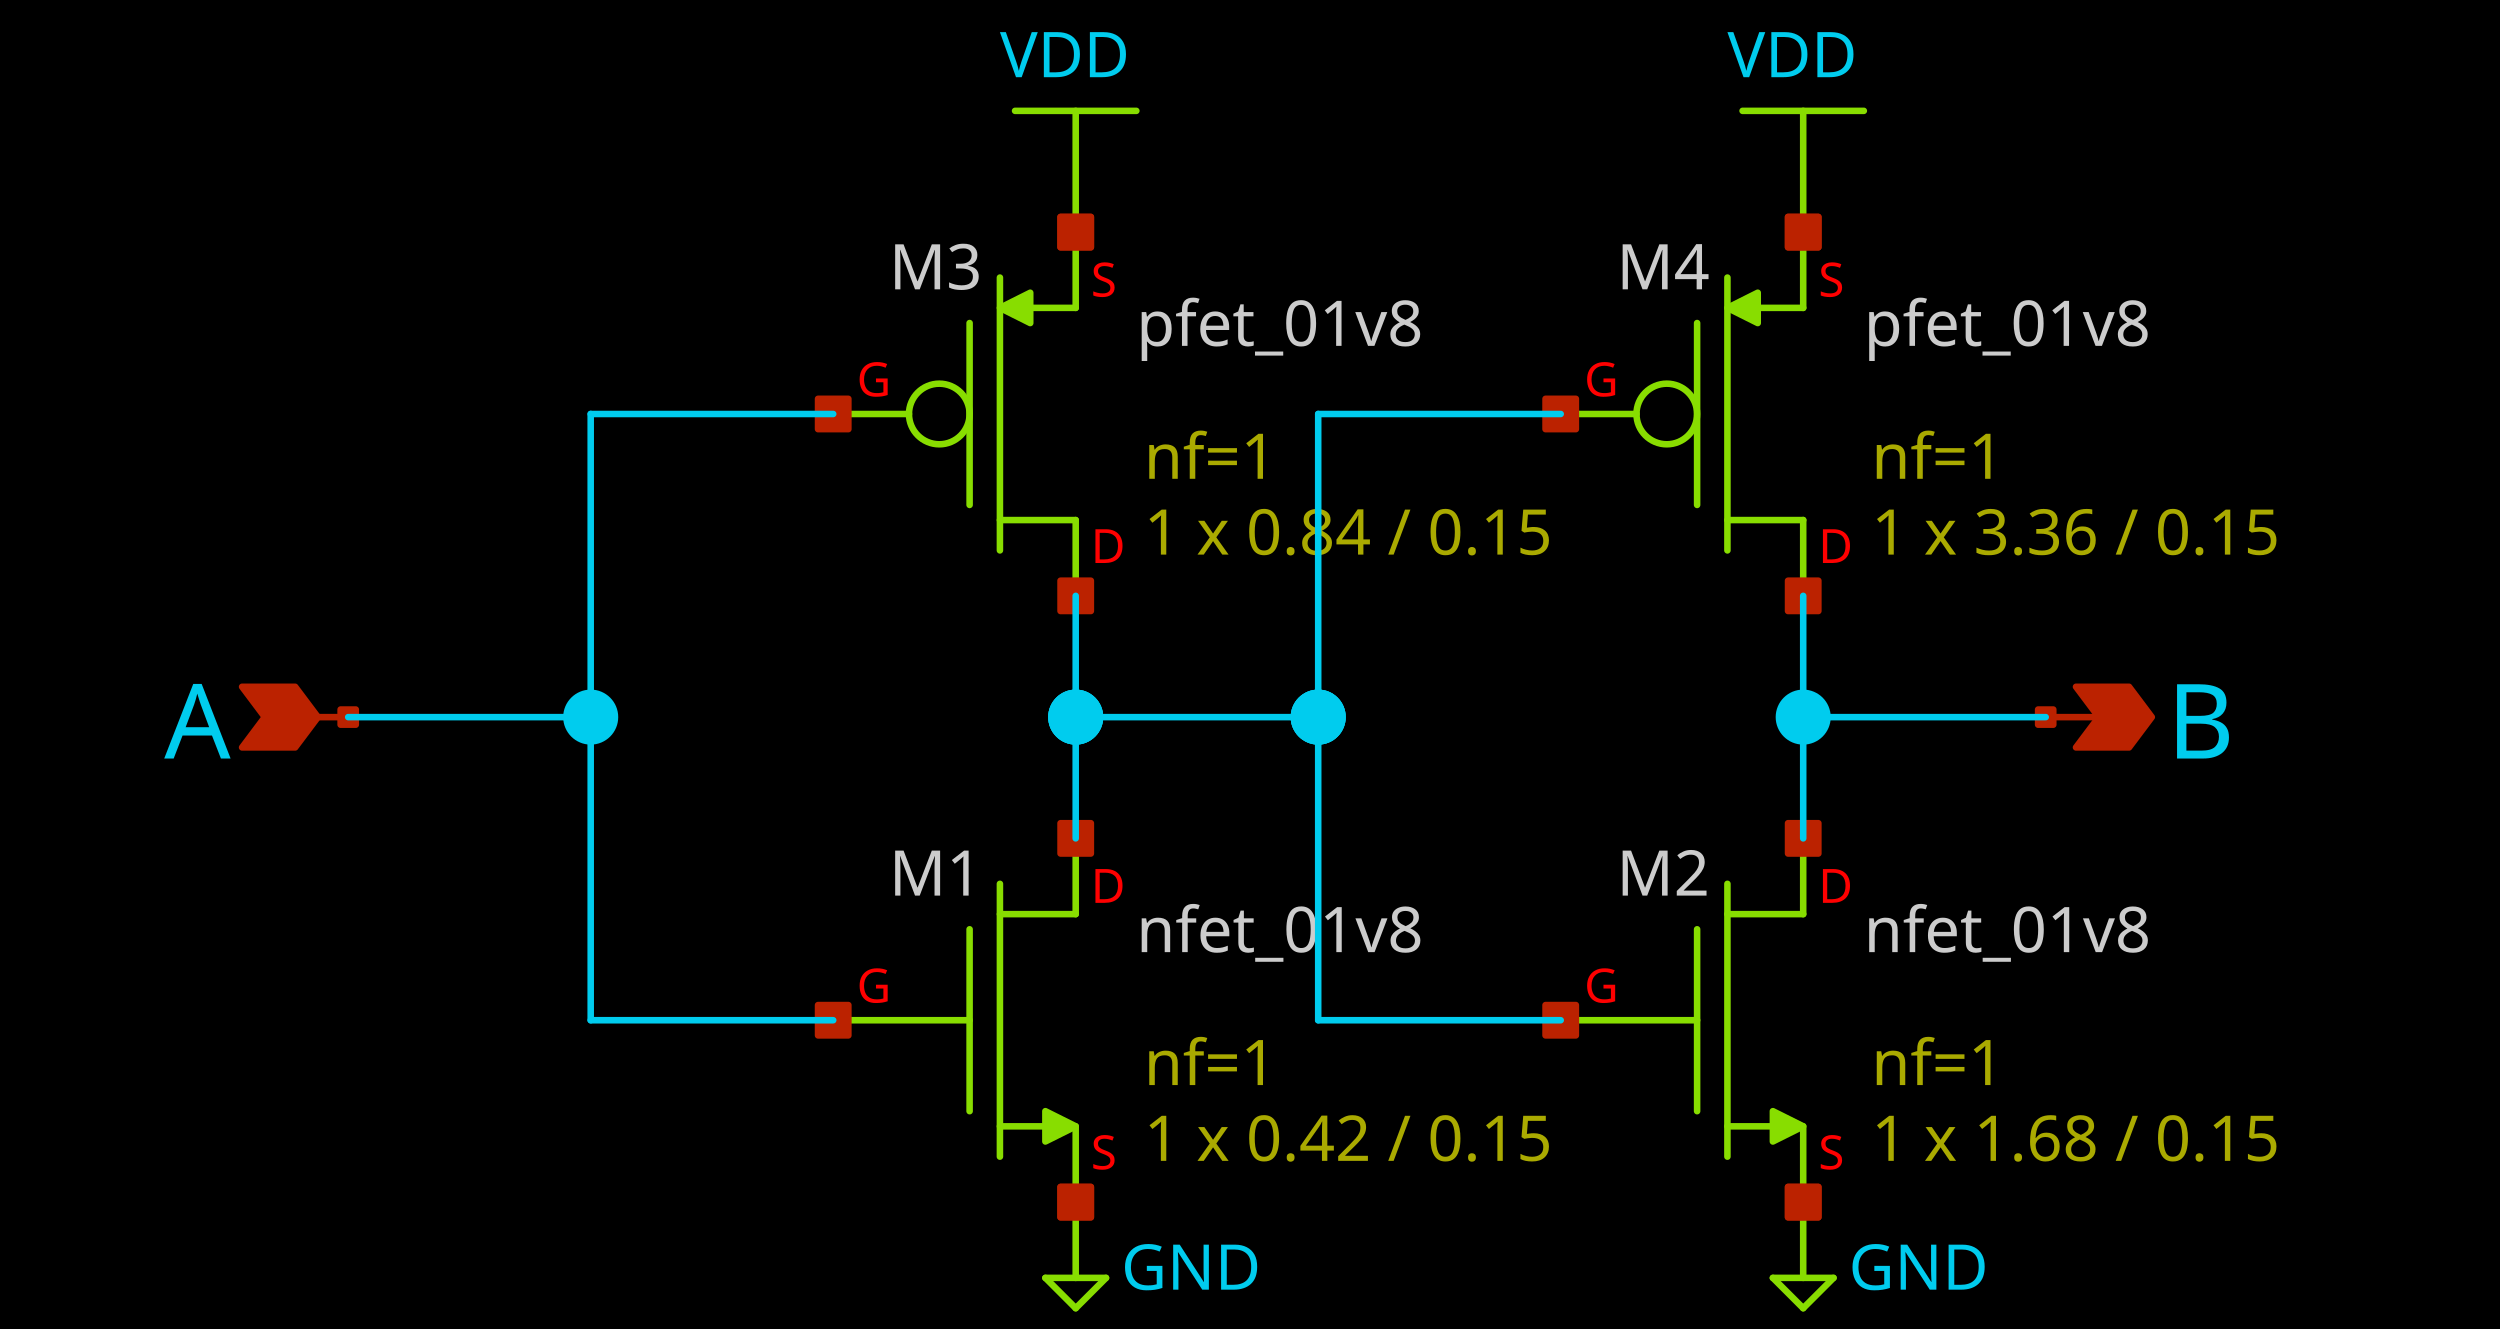
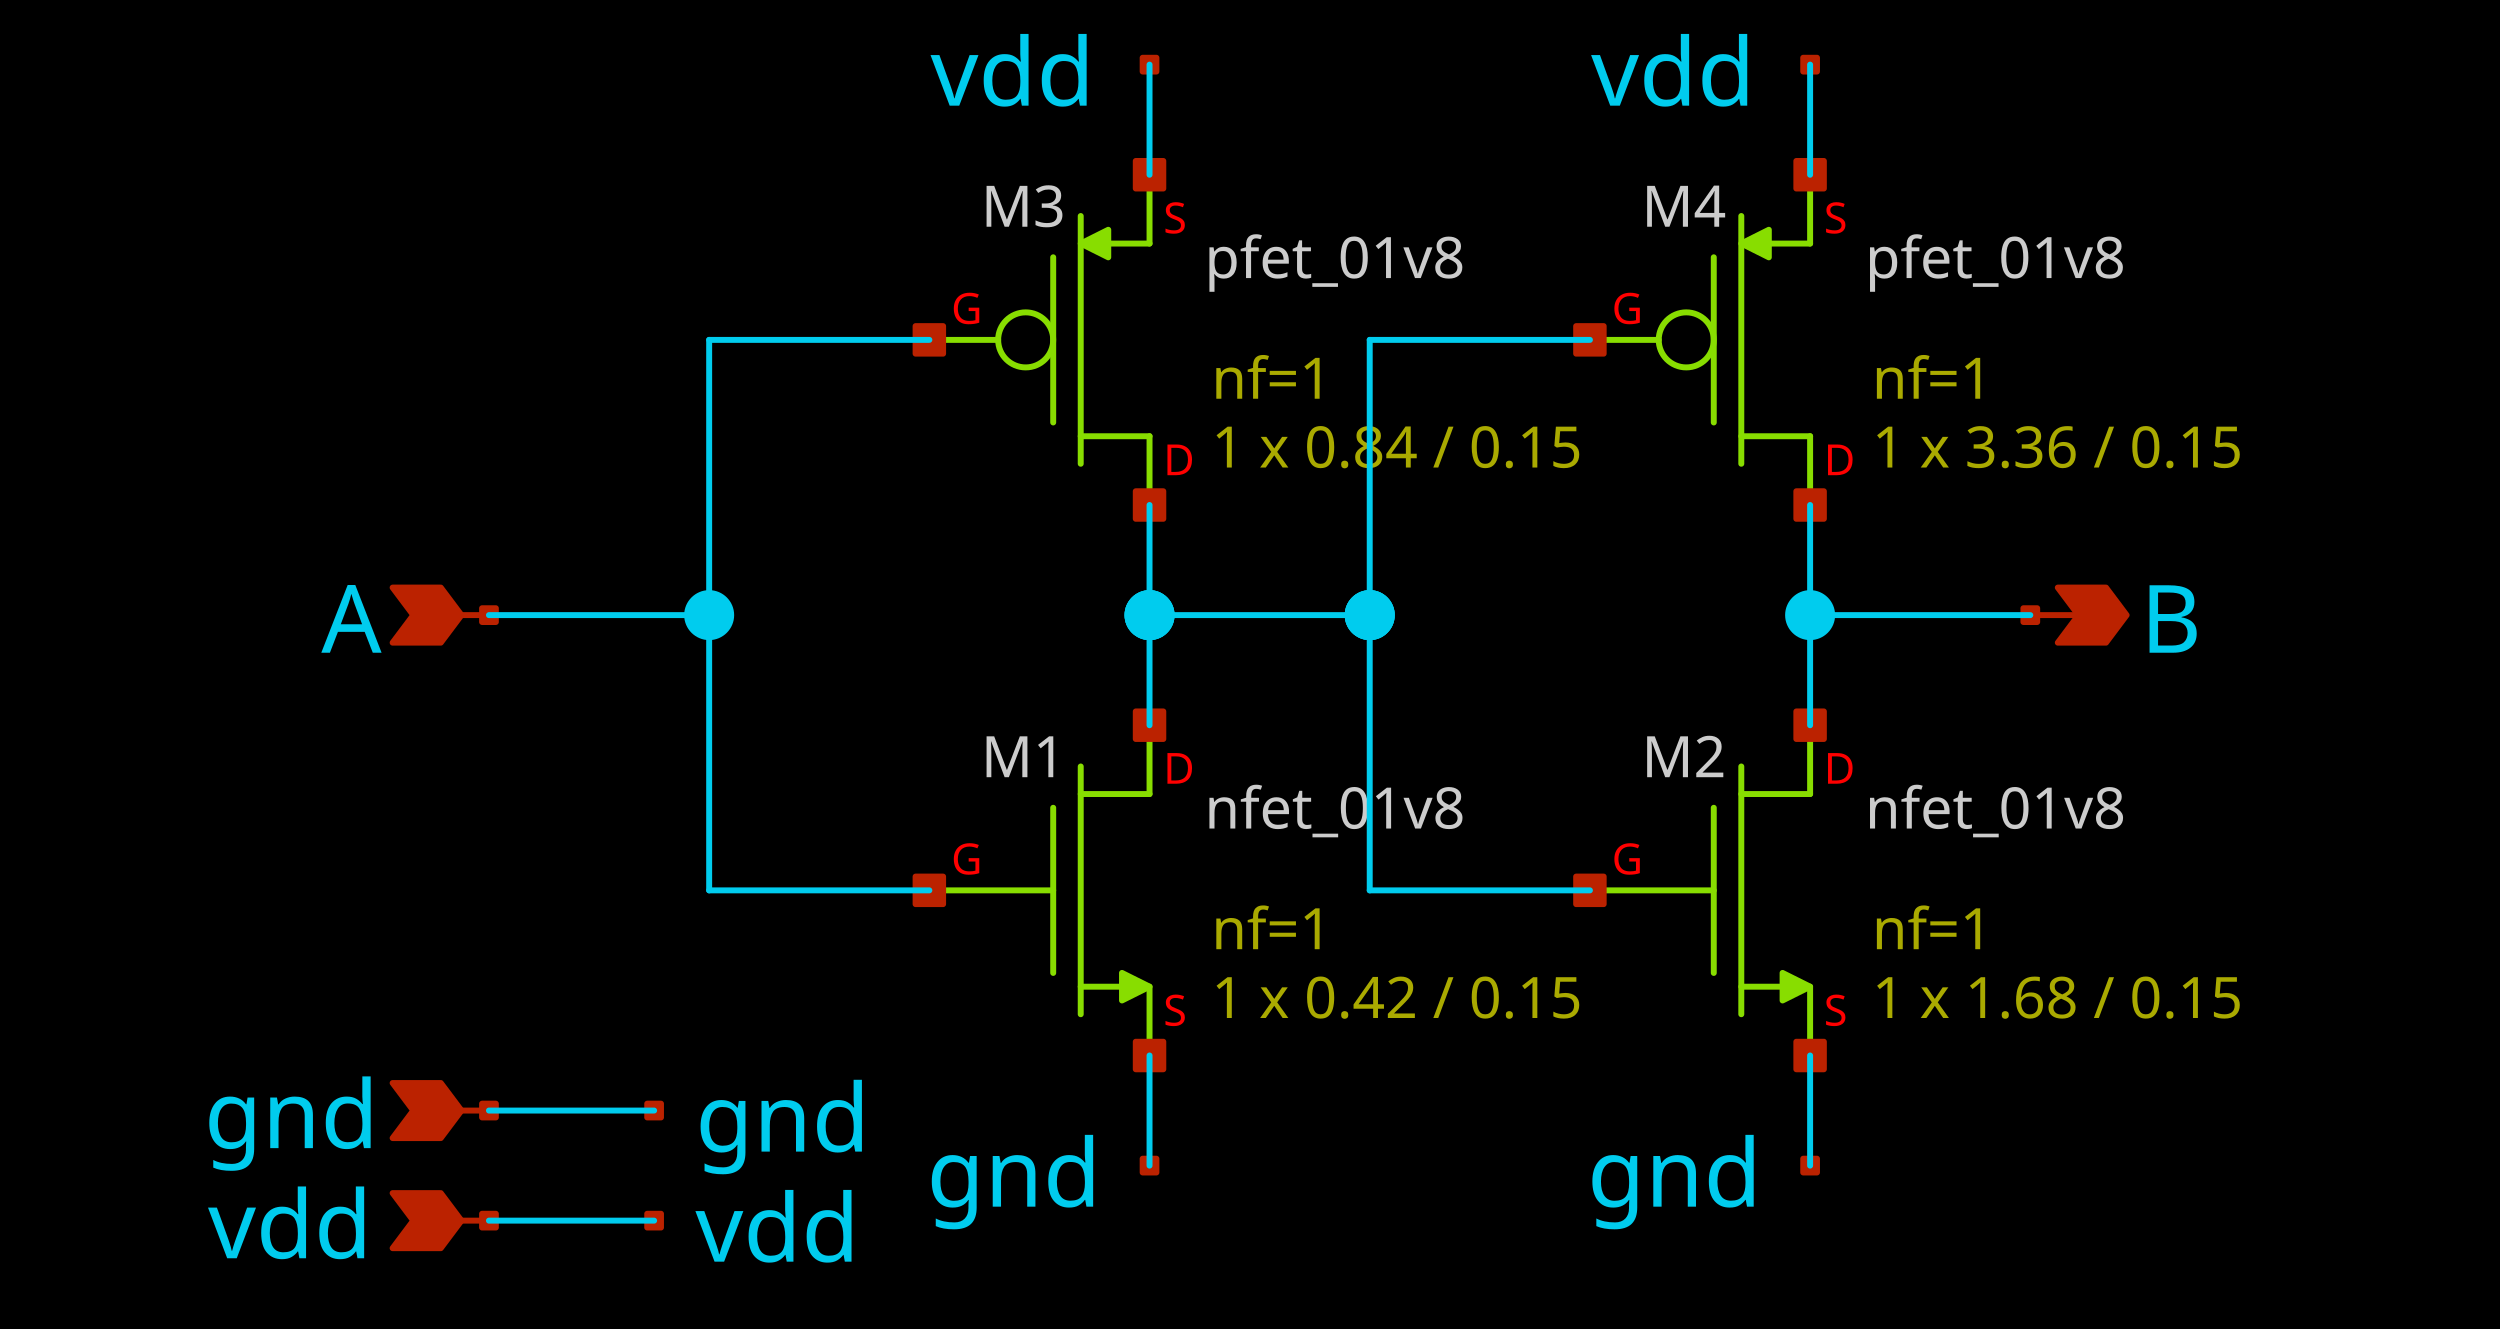
<svg xmlns="http://www.w3.org/2000/svg" width="1280" height="680" version="1.1">
  <style type="text/css">
.l0{
 fill: #000000;
  stroke: #000000;
  stroke-linecap:round;
  stroke-linejoin:round;
-   stroke-width: 3.352;
+   stroke-width: 3.044;
}
.l1{
 fill: #00ccee;
  stroke: #00ccee;
  stroke-linecap:round;
  stroke-linejoin:round;
-   stroke-width: 3.352;
+   stroke-width: 3.044;
}
.l2{
  fill: none;
  stroke: #3f3f3f;
  stroke-linecap:round;
  stroke-linejoin:round;
-   stroke-width: 3.352;
+   stroke-width: 3.044;
}
.l3{
 fill: #cccccc; fill-opacity: 0.5;
  stroke: #cccccc;
  stroke-linecap:round;
  stroke-linejoin:round;
-   stroke-width: 3.352;
+   stroke-width: 3.044;
}
.l4{
 fill: #88dd00;
  stroke: #88dd00;
  stroke-linecap:round;
  stroke-linejoin:round;
-   stroke-width: 3.352;
+   stroke-width: 3.044;
}
.l5{
 fill: #bb2200;
  stroke: #bb2200;
  stroke-linecap:round;
  stroke-linejoin:round;
-   stroke-width: 3.352;
+   stroke-width: 3.044;
}
.l6{
 fill: #00ccee; fill-opacity: 0.5;
  stroke: #00ccee;
  stroke-linecap:round;
  stroke-linejoin:round;
-   stroke-width: 3.352;
+   stroke-width: 3.044;
}
.l7{
 fill: #ff0000; fill-opacity: 0.5;
  stroke: #ff0000;
  stroke-linecap:round;
  stroke-linejoin:round;
-   stroke-width: 3.352;
+   stroke-width: 3.044;
}
.l8{
 fill: #ffff00; fill-opacity: 0.5;
  stroke: #ffff00;
  stroke-linecap:round;
  stroke-linejoin:round;
-   stroke-width: 3.352;
+   stroke-width: 3.044;
}
.l9{
 fill: #ffffff; fill-opacity: 0.5;
  stroke: #ffffff;
  stroke-linecap:round;
  stroke-linejoin:round;
-   stroke-width: 3.352;
+   stroke-width: 3.044;
}
.l10{
 fill: #ff00ff;
  stroke: #ff00ff;
  stroke-linecap:round;
  stroke-linejoin:round;
-   stroke-width: 3.352;
+   stroke-width: 3.044;
}
.l11{
 fill: #00ff00; fill-opacity: 0.5;
  stroke: #00ff00;
  stroke-linecap:round;
  stroke-linejoin:round;
-   stroke-width: 3.352;
+   stroke-width: 3.044;
}
.l12{
 fill: #0044dd; fill-opacity: 0.5;
  stroke: #0044dd;
  stroke-linecap:round;
  stroke-linejoin:round;
-   stroke-width: 3.352;
+   stroke-width: 3.044;
}
.l13{
 fill: #aaaa00; fill-opacity: 0.5;
  stroke: #aaaa00;
  stroke-linecap:round;
  stroke-linejoin:round;
-   stroke-width: 3.352;
+   stroke-width: 3.044;
}
.l14{
  fill: none;
  stroke: #aaccaa;
  stroke-linecap:round;
  stroke-linejoin:round;
-   stroke-width: 3.352;
+   stroke-width: 3.044;
}
.l15{
 fill: #ff7777; fill-opacity: 0.5;
  stroke: #ff7777;
  stroke-linecap:round;
  stroke-linejoin:round;
-   stroke-width: 3.352;
+   stroke-width: 3.044;
}
.l16{
 fill: #bfff81; fill-opacity: 0.5;
  stroke: #bfff81;
  stroke-linecap:round;
  stroke-linejoin:round;
-   stroke-width: 3.352;
+   stroke-width: 3.044;
}
.l17{
  fill: none;
  stroke: #00ffcc;
  stroke-linecap:round;
  stroke-linejoin:round;
-   stroke-width: 3.352;
+   stroke-width: 3.044;
}
.l18{
 fill: #ce0097; fill-opacity: 0.5;
  stroke: #ce0097;
  stroke-linecap:round;
  stroke-linejoin:round;
-   stroke-width: 3.352;
+   stroke-width: 3.044;
}
.l19{
  fill: none;
  stroke: #d2d46b;
  stroke-linecap:round;
  stroke-linejoin:round;
-   stroke-width: 3.352;
+   stroke-width: 3.044;
}
.l20{
  fill: none;
  stroke: #ef6158;
  stroke-linecap:round;
  stroke-linejoin:round;
-   stroke-width: 3.352;
+   stroke-width: 3.044;
}
.l21{
  fill: none;
  stroke: #fdb200;
  stroke-linecap:round;
  stroke-linejoin:round;
-   stroke-width: 3.352;
+   stroke-width: 3.044;
}
text {font-family: Sans-Serif;}
</style>
  <rect class="l0" x="0" y="0" width="1280" height="680" />
-   <text fill="#00ccee" xml:space="preserve" font-size="32.282" transform="translate(511.96, 39.5117)">VDD</text>
-   <text fill="#00ccee" xml:space="preserve" font-size="32.282" transform="translate(884.44, 39.5117)">VDD</text>
-   <text fill="#00ccee" xml:space="preserve" font-size="32.282" transform="translate(574.04, 660.312)">GND</text>
-   <text fill="#00ccee" xml:space="preserve" font-size="32.282" transform="translate(946.52, 660.312)">GND</text>
-   <text fill="#00ccee" xml:space="preserve" font-size="53.265" transform="translate(84.08, 388.364)">A</text>
-   <text fill="#00ccee" xml:space="preserve" font-size="53.265" transform="translate(1109.48, 388.364)">B</text>
-   <text fill="#cccccc" xml:space="preserve" font-size="32.282" transform="translate(455.2, 458.552)">M1</text>
-   <text fill="#ff0000" xml:space="preserve" font-size="24.211" transform="translate(558.52, 598.664)">S</text>
-   <text fill="#ff0000" xml:space="preserve" font-size="24.211" transform="translate(558.52, 462.254)">D</text>
-   <text fill="#ff0000" xml:space="preserve" font-size="24.211" transform="translate(438.64, 513.304)">G</text>
-   <text fill="#cccccc" xml:space="preserve" font-size="32.282" transform="translate(581.8, 487.485)">nfet_01v8</text>
-   <text fill="#aaaa00" xml:space="preserve" font-size="32.282" transform="translate(585.68, 594.352)">1 x 0.42 / 0.15</text>
-   <text fill="#aaaa00" xml:space="preserve" font-size="32.282" transform="translate(585.68, 555.552)">nf=1</text>
-   <text fill="#cccccc" xml:space="preserve" font-size="32.282" transform="translate(827.68, 458.552)">M2</text>
-   <text fill="#ff0000" xml:space="preserve" font-size="24.211" transform="translate(931, 598.664)">S</text>
-   <text fill="#ff0000" xml:space="preserve" font-size="24.211" transform="translate(931, 462.254)">D</text>
-   <text fill="#ff0000" xml:space="preserve" font-size="24.211" transform="translate(811.12, 513.304)">G</text>
-   <text fill="#cccccc" xml:space="preserve" font-size="32.282" transform="translate(954.28, 487.485)">nfet_01v8</text>
-   <text fill="#aaaa00" xml:space="preserve" font-size="32.282" transform="translate(958.16, 594.352)">1 x 1.68 / 0.15</text>
-   <text fill="#aaaa00" xml:space="preserve" font-size="32.282" transform="translate(958.16, 555.552)">nf=1</text>
-   <text fill="#cccccc" xml:space="preserve" font-size="32.282" transform="translate(455.2, 148.152)">M3</text>
-   <text fill="#ff0000" xml:space="preserve" font-size="24.211" transform="translate(558.52, 288.264)">D</text>
-   <text fill="#ff0000" xml:space="preserve" font-size="24.211" transform="translate(558.52, 151.854)">S</text>
-   <text fill="#ff0000" xml:space="preserve" font-size="24.211" transform="translate(438.64, 202.904)">G</text>
-   <text fill="#cccccc" xml:space="preserve" font-size="32.282" transform="translate(581.8, 177.085)">pfet_01v8</text>
-   <text fill="#aaaa00" xml:space="preserve" font-size="32.282" transform="translate(585.68, 283.952)">1 x 0.84 / 0.15</text>
-   <text fill="#aaaa00" xml:space="preserve" font-size="32.282" transform="translate(585.68, 245.152)">nf=1</text>
-   <text fill="#cccccc" xml:space="preserve" font-size="32.282" transform="translate(827.68, 148.152)">M4</text>
-   <text fill="#ff0000" xml:space="preserve" font-size="24.211" transform="translate(931, 288.264)">D</text>
-   <text fill="#ff0000" xml:space="preserve" font-size="24.211" transform="translate(931, 151.854)">S</text>
-   <text fill="#ff0000" xml:space="preserve" font-size="24.211" transform="translate(811.12, 202.904)">G</text>
-   <text fill="#cccccc" xml:space="preserve" font-size="32.282" transform="translate(954.28, 177.085)">pfet_01v8</text>
-   <text fill="#aaaa00" xml:space="preserve" font-size="32.282" transform="translate(958.16, 283.952)">1 x 3.36 / 0.15</text>
-   <text fill="#aaaa00" xml:space="preserve" font-size="32.282" transform="translate(958.16, 245.152)">nf=1</text>
-   <path class="l4" d="M511.96 452.52L511.96 592.2" />
-   <path class="l4" d="M426.6 522.36L496.44 522.36" />
-   <path class="l4" d="M550.76 429.24L550.76 468.04" />
-   <path class="l4" d="M550.76 576.68L550.76 615.48" />
-   <path class="l4" d="M496.44 475.8L496.44 568.92" />
-   <path class="l4" d="M511.96 468.04L550.76 468.04" />
-   <path class="l4" d="M511.96 576.68L535.24 576.68" />
-   <path class="l4" d="M535.24 568.92L550.76 576.68L535.24 584.44L535.24 568.92" />
-   <path class="l4" d="M884.44 452.52L884.44 592.2" />
-   <path class="l4" d="M799.08 522.36L868.92 522.36" />
-   <path class="l4" d="M923.24 429.24L923.24 468.04" />
-   <path class="l4" d="M923.24 576.68L923.24 615.48" />
-   <path class="l4" d="M868.92 475.8L868.92 568.92" />
-   <path class="l4" d="M884.44 468.04L923.24 468.04" />
-   <path class="l4" d="M884.44 576.68L907.72 576.68" />
-   <path class="l4" d="M907.72 568.92L923.24 576.68L907.72 584.44L907.72 568.92" />
-   <path class="l4" d="M511.96 142.12L511.96 281.8" />
-   <path class="l4" d="M550.76 118.84L550.76 157.64" />
-   <path class="l4" d="M550.76 266.28L550.76 305.08" />
-   <path class="l4" d="M496.44 165.4L496.44 258.52" />
-   <path class="l4" d="M511.96 266.28L550.76 266.28" />
-   <path class="l4" d="M527.48 157.64L550.76 157.64" />
-   <path class="l4" d="M426.6 211.96L465.4 211.96" />
-   <path class="l4" d="M527.48 149.88L511.96 157.64L527.48 165.4L527.48 149.88" />
-   <circle class="l4" cx="480.92" cy="211.96" r="15.52" style="fill:none;" />
-   <path class="l4" d="M884.44 142.12L884.44 281.8" />
-   <path class="l4" d="M923.24 118.84L923.24 157.64" />
-   <path class="l4" d="M923.24 266.28L923.24 305.08" />
-   <path class="l4" d="M868.92 165.4L868.92 258.52" />
-   <path class="l4" d="M884.44 266.28L923.24 266.28" />
-   <path class="l4" d="M899.96 157.64L923.24 157.64" />
-   <path class="l4" d="M799.08 211.96L837.88 211.96" />
-   <path class="l4" d="M899.96 149.88L884.44 157.64L899.96 165.4L899.96 149.88" />
-   <circle class="l4" cx="853.4" cy="211.96" r="15.52" style="fill:none;" />
-   <path class="l4" d="M550.76 56.76L550.76 118.84" />
-   <path class="l4" d="M519.72 56.76L581.8 56.76" />
-   <path class="l4" d="M923.24 56.76L923.24 118.84" />
-   <path class="l4" d="M892.2 56.76L954.28 56.76" />
-   <path class="l4" d="M550.76 615.48L550.76 654.28" />
-   <path class="l4" d="M535.24 654.28L566.28 654.28" />
-   <path class="l4" d="M550.76 669.8L566.28 654.28" />
-   <path class="l4" d="M535.24 654.28L550.76 669.8" />
-   <path class="l4" d="M923.24 615.48L923.24 654.28" />
-   <path class="l4" d="M907.72 654.28L938.76 654.28" />
-   <path class="l4" d="M923.24 669.8L938.76 654.28" />
-   <path class="l4" d="M907.72 654.28L923.24 669.8" />
-   <path class="l5" d="M543 421.48L558.52 421.48L558.52 437L543 437L543 421.48z" />
-   <path class="l5" d="M418.84 514.6L434.36 514.6L434.36 530.12L418.84 530.12L418.84 514.6z" />
-   <path class="l5" d="M543 607.72L558.52 607.72L558.52 623.24L543 623.24L543 607.72z" />
-   <path class="l5" d="M915.48 421.48L931 421.48L931 437L915.48 437L915.48 421.48z" />
-   <path class="l5" d="M791.32 514.6L806.84 514.6L806.84 530.12L791.32 530.12L791.32 514.6z" />
-   <path class="l5" d="M915.48 607.72L931 607.72L931 623.24L915.48 623.24L915.48 607.72z" />
-   <path class="l5" d="M543 297.32L558.52 297.32L558.52 312.84L543 312.84L543 297.32z" />
-   <path class="l5" d="M418.84 204.2L434.36 204.2L434.36 219.72L418.84 219.72L418.84 204.2z" />
-   <path class="l5" d="M543 111.08L558.52 111.08L558.52 126.6L543 126.6L543 111.08z" />
-   <path class="l5" d="M915.48 297.32L931 297.32L931 312.84L915.48 312.84L915.48 297.32z" />
-   <path class="l5" d="M791.32 204.2L806.84 204.2L806.84 219.72L791.32 219.72L791.32 204.2z" />
-   <path class="l5" d="M915.48 111.08L931 111.08L931 126.6L915.48 126.6L915.48 111.08z" />
-   <path class="l5" d="M543 111.08L558.52 111.08L558.52 126.6L543 126.6L543 111.08z" />
-   <path class="l5" d="M915.48 111.08L931 111.08L931 126.6L915.48 126.6L915.48 111.08z" />
-   <path class="l5" d="M543 607.72L558.52 607.72L558.52 623.24L543 623.24L543 607.72z" />
-   <path class="l5" d="M915.48 607.72L931 607.72L931 623.24L915.48 623.24L915.48 607.72z" />
-   <path class="l5" d="M162.76 367.16L178.28 367.16" />
-   <path class="l5" d="M162.76 367.16L151.12 351.64L123.96 351.64L135.6 367.16L123.96 382.68L151.12 382.68L162.76 367.16" />
-   <path class="l5" d="M174.4 363.28L182.16 363.28L182.16 371.04L174.4 371.04L174.4 363.28z" />
-   <path class="l5" d="M1047.4 367.16L1074.56 367.16" />
-   <path class="l5" d="M1101.72 367.16L1090.08 351.64L1062.92 351.64L1074.56 367.16L1062.92 382.68L1090.08 382.68L1101.72 367.16" />
-   <path class="l5" d="M1043.52 363.28L1051.28 363.28L1051.28 371.04L1043.52 371.04L1043.52 363.28z" />
-   <path class="l1" d="M674.92 211.96L799.08 211.96" />
-   <path class="l1" d="M674.92 211.96L674.92 367.16" />
-   <path class="l1" d="M674.92 522.36L799.08 522.36" />
-   <path class="l1" d="M674.92 367.16L674.92 522.36" />
-   <path class="l1" d="M550.76 367.16L674.92 367.16" />
-   <path class="l1" d="M550.76 305.08L550.76 367.16" />
-   <path class="l1" d="M550.76 367.16L550.76 429.24" />
-   <path class="l1" d="M923.24 305.08L923.24 429.24" />
-   <path class="l1" d="M923.24 367.16L1047.4 367.16" />
-   <path class="l1" d="M302.44 522.36L426.6 522.36" />
-   <path class="l1" d="M302.44 211.96L302.44 522.36" />
-   <path class="l1" d="M302.44 211.96L426.6 211.96" />
-   <path class="l1" d="M178.28 367.16L302.44 367.16" />
-   <circle class="l1" cx="550.76" cy="367.16" r="12.416" />
-   <circle class="l1" cx="302.44" cy="367.16" r="12.416" />
-   <circle class="l1" cx="550.76" cy="367.16" r="12.416" />
-   <circle class="l1" cx="550.76" cy="367.16" r="12.416" />
-   <circle class="l1" cx="674.92" cy="367.16" r="12.416" />
-   <circle class="l1" cx="674.92" cy="367.16" r="12.416" />
-   <circle class="l1" cx="923.24" cy="367.16" r="12.416" />
-   <circle class="l1" cx="674.92" cy="367.16" r="12.416" />
+   <text fill="#00ccee" xml:space="preserve" font-size="48.364" transform="translate(164.507, 334.196)">A</text>
+   <text fill="#00ccee" xml:space="preserve" font-size="48.364" transform="translate(1095.88, 334.196)">B</text>
+   <text fill="#00ccee" xml:space="preserve" font-size="48.364" transform="translate(476.426, 54.1147)">vdd</text>
+   <text fill="#00ccee" xml:space="preserve" font-size="48.364" transform="translate(814.637, 54.1147)">vdd</text>
+   <text fill="#00ccee" xml:space="preserve" font-size="48.364" transform="translate(474.426, 617.8)">gnd</text>
+   <text fill="#00ccee" xml:space="preserve" font-size="48.364" transform="translate(812.637, 617.8)">gnd</text>
+   <text fill="#00ccee" xml:space="preserve" font-size="48.364" transform="translate(106.507, 644.223)">vdd</text>
+   <text fill="#00ccee" xml:space="preserve" font-size="48.364" transform="translate(356.043, 645.984)">vdd</text>
+   <text fill="#00ccee" xml:space="preserve" font-size="48.364" transform="translate(104.507, 587.854)">gnd</text>
+   <text fill="#00ccee" xml:space="preserve" font-size="48.364" transform="translate(356.043, 589.616)">gnd</text>
+   <text fill="#cccccc" xml:space="preserve" font-size="29.312" transform="translate(502.287, 397.926)">M1</text>
+   <text fill="#ff0000" xml:space="preserve" font-size="21.984" transform="translate(595.61, 525.147)">S</text>
+   <text fill="#ff0000" xml:space="preserve" font-size="21.984" transform="translate(595.61, 401.287)">D</text>
+   <text fill="#ff0000" xml:space="preserve" font-size="21.984" transform="translate(487.011, 447.641)">G</text>
+   <text fill="#cccccc" xml:space="preserve" font-size="29.312" transform="translate(616.748, 424.197)">nfet_01v8</text>
+   <text fill="#aaaa00" xml:space="preserve" font-size="29.312" transform="translate(620.271, 521.232)">1 x 0.42 / 0.15</text>
+   <text fill="#aaaa00" xml:space="preserve" font-size="29.312" transform="translate(620.271, 486.002)">nf=1</text>
+   <text fill="#cccccc" xml:space="preserve" font-size="29.312" transform="translate(840.499, 397.926)">M2</text>
+   <text fill="#ff0000" xml:space="preserve" font-size="21.984" transform="translate(933.821, 525.147)">S</text>
+   <text fill="#ff0000" xml:space="preserve" font-size="21.984" transform="translate(933.821, 401.287)">D</text>
+   <text fill="#ff0000" xml:space="preserve" font-size="21.984" transform="translate(825.222, 447.641)">G</text>
+   <text fill="#cccccc" xml:space="preserve" font-size="29.312" transform="translate(954.959, 424.197)">nfet_01v8</text>
+   <text fill="#aaaa00" xml:space="preserve" font-size="29.312" transform="translate(958.482, 521.232)">1 x 1.68 / 0.15</text>
+   <text fill="#aaaa00" xml:space="preserve" font-size="29.312" transform="translate(958.482, 486.002)">nf=1</text>
+   <text fill="#cccccc" xml:space="preserve" font-size="29.312" transform="translate(502.287, 116.083)">M3</text>
+   <text fill="#ff0000" xml:space="preserve" font-size="21.984" transform="translate(595.61, 243.305)">D</text>
+   <text fill="#ff0000" xml:space="preserve" font-size="21.984" transform="translate(595.61, 119.444)">S</text>
+   <text fill="#ff0000" xml:space="preserve" font-size="21.984" transform="translate(487.011, 165.798)">G</text>
+   <text fill="#cccccc" xml:space="preserve" font-size="29.312" transform="translate(616.748, 142.354)">pfet_01v8</text>
+   <text fill="#aaaa00" xml:space="preserve" font-size="29.312" transform="translate(620.271, 239.389)">1 x 0.84 / 0.15</text>
+   <text fill="#aaaa00" xml:space="preserve" font-size="29.312" transform="translate(620.271, 204.159)">nf=1</text>
+   <text fill="#cccccc" xml:space="preserve" font-size="29.312" transform="translate(840.499, 116.083)">M4</text>
+   <text fill="#ff0000" xml:space="preserve" font-size="21.984" transform="translate(933.821, 243.305)">D</text>
+   <text fill="#ff0000" xml:space="preserve" font-size="21.984" transform="translate(933.821, 119.444)">S</text>
+   <text fill="#ff0000" xml:space="preserve" font-size="21.984" transform="translate(825.222, 165.798)">G</text>
+   <text fill="#cccccc" xml:space="preserve" font-size="29.312" transform="translate(954.959, 142.354)">pfet_01v8</text>
+   <text fill="#aaaa00" xml:space="preserve" font-size="29.312" transform="translate(958.482, 239.389)">1 x 3.36 / 0.15</text>
+   <text fill="#aaaa00" xml:space="preserve" font-size="29.312" transform="translate(958.482, 204.159)">nf=1</text>
+   <path class="l4" d="M553.333 392.449L553.333 519.278" />
+   <path class="l4" d="M475.827 455.864L539.241 455.864" />
+   <path class="l4" d="M588.564 371.311L588.564 406.541" />
+   <path class="l4" d="M588.564 505.186L588.564 540.417" />
+   <path class="l4" d="M539.241 413.587L539.241 498.14" />
+   <path class="l4" d="M553.333 406.541L588.564 406.541" />
+   <path class="l4" d="M553.333 505.186L574.472 505.186" />
+   <path class="l4" d="M574.472 498.14L588.564 505.186L574.472 512.232L574.472 498.14" />
+   <path class="l4" d="M891.545 392.449L891.545 519.278" />
+   <path class="l4" d="M814.038 455.864L877.452 455.864" />
+   <path class="l4" d="M926.775 371.311L926.775 406.541" />
+   <path class="l4" d="M926.775 505.186L926.775 540.417" />
+   <path class="l4" d="M877.452 413.587L877.452 498.14" />
+   <path class="l4" d="M891.545 406.541L926.775 406.541" />
+   <path class="l4" d="M891.545 505.186L912.683 505.186" />
+   <path class="l4" d="M912.683 498.14L926.775 505.186L912.683 512.232L912.683 498.14" />
+   <path class="l4" d="M553.333 110.606L553.333 237.436" />
+   <path class="l4" d="M588.564 89.468L588.564 124.699" />
+   <path class="l4" d="M588.564 223.344L588.564 258.574" />
+   <path class="l4" d="M539.241 131.745L539.241 216.297" />
+   <path class="l4" d="M553.333 223.344L588.564 223.344" />
+   <path class="l4" d="M567.426 124.699L588.564 124.699" />
+   <path class="l4" d="M475.827 174.021L511.057 174.021" />
+   <path class="l4" d="M567.426 117.653L553.333 124.699L567.426 131.745L567.426 117.653" />
+   <circle class="l4" cx="525.149" cy="174.021" r="14.092" style="fill:none;" />
+   <path class="l4" d="M891.545 110.606L891.545 237.436" />
+   <path class="l4" d="M926.775 89.468L926.775 124.699" />
+   <path class="l4" d="M926.775 223.344L926.775 258.574" />
+   <path class="l4" d="M877.452 131.745L877.452 216.297" />
+   <path class="l4" d="M891.545 223.344L926.775 223.344" />
+   <path class="l4" d="M905.637 124.699L926.775 124.699" />
+   <path class="l4" d="M814.038 174.021L849.268 174.021" />
+   <path class="l4" d="M905.637 117.653L891.545 124.699L905.637 131.745L905.637 117.653" />
+   <circle class="l4" cx="863.36" cy="174.021" r="14.092" style="fill:none;" />
+   <path class="l5" d="M581.518 364.265L595.61 364.265L595.61 378.357L581.518 378.357L581.518 364.265z" />
+   <path class="l5" d="M468.781 448.818L482.873 448.818L482.873 462.91L468.781 462.91L468.781 448.818z" />
+   <path class="l5" d="M581.518 533.371L595.61 533.371L595.61 547.463L581.518 547.463L581.518 533.371z" />
+   <path class="l5" d="M919.729 364.265L933.821 364.265L933.821 378.357L919.729 378.357L919.729 364.265z" />
+   <path class="l5" d="M806.992 448.818L821.084 448.818L821.084 462.91L806.992 462.91L806.992 448.818z" />
+   <path class="l5" d="M919.729 533.371L933.821 533.371L933.821 547.463L919.729 547.463L919.729 533.371z" />
+   <path class="l5" d="M581.518 251.528L595.61 251.528L595.61 265.62L581.518 265.62L581.518 251.528z" />
+   <path class="l5" d="M468.781 166.975L482.873 166.975L482.873 181.067L468.781 181.067L468.781 166.975z" />
+   <path class="l5" d="M581.518 82.422L595.61 82.422L595.61 96.514L581.518 96.514L581.518 82.422z" />
+   <path class="l5" d="M919.729 251.528L933.821 251.528L933.821 265.62L919.729 265.62L919.729 251.528z" />
+   <path class="l5" d="M806.992 166.975L821.084 166.975L821.084 181.067L806.992 181.067L806.992 166.975z" />
+   <path class="l5" d="M919.729 82.422L933.821 82.422L933.821 96.514L919.729 96.514L919.729 82.422z" />
+   <path class="l5" d="M236.26 314.942L250.352 314.942" />
+   <path class="l5" d="M236.26 314.942L225.691 300.85L201.03 300.85L211.599 314.942L201.03 329.035L225.691 329.035L236.26 314.942" />
+   <path class="l5" d="M246.829 311.419L253.875 311.419L253.875 318.465L246.829 318.465L246.829 311.419z" />
+   <path class="l5" d="M1039.51 314.942L1064.17 314.942" />
+   <path class="l5" d="M1088.83 314.942L1078.27 300.85L1053.6 300.85L1064.17 314.942L1053.6 329.035L1078.27 329.035L1088.83 314.942" />
+   <path class="l5" d="M1035.99 311.419L1043.04 311.419L1043.04 318.465L1035.99 318.465L1035.99 311.419z" />
+   <path class="l5" d="M585.041 29.577L592.087 29.577L592.087 36.623L585.041 36.623L585.041 29.577z" />
+   <path class="l5" d="M923.252 29.577L930.298 29.577L930.298 36.623L923.252 36.623L923.252 29.577z" />
+   <path class="l5" d="M585.041 593.262L592.087 593.262L592.087 600.308L585.041 600.308L585.041 593.262z" />
+   <path class="l5" d="M923.252 593.262L930.298 593.262L930.298 600.308L923.252 600.308L923.252 593.262z" />
+   <path class="l5" d="M236.26 624.969L250.352 624.969" />
+   <path class="l5" d="M236.26 624.969L225.691 610.877L201.03 610.877L211.599 624.969L201.03 639.062L225.691 639.062L236.26 624.969" />
+   <path class="l5" d="M246.829 621.446L253.875 621.446L253.875 628.492L246.829 628.492L246.829 621.446z" />
+   <path class="l5" d="M331.382 621.446L338.428 621.446L338.428 628.492L331.382 628.492L331.382 621.446z" />
+   <path class="l5" d="M236.26 568.601L250.352 568.601" />
+   <path class="l5" d="M236.26 568.601L225.691 554.509L201.03 554.509L211.599 568.601L201.03 582.693L225.691 582.693L236.26 568.601" />
+   <path class="l5" d="M246.829 565.078L253.875 565.078L253.875 572.124L246.829 572.124L246.829 565.078z" />
+   <path class="l5" d="M331.382 565.078L338.428 565.078L338.428 572.124L331.382 572.124L331.382 565.078z" />
+   <path class="l1" d="M701.301 174.021L814.038 174.021" />
+   <path class="l1" d="M701.301 174.021L701.301 314.942" />
+   <path class="l1" d="M701.301 455.864L814.038 455.864" />
+   <path class="l1" d="M701.301 314.942L701.301 455.864" />
+   <path class="l1" d="M588.564 314.942L701.301 314.942" />
+   <path class="l1" d="M588.564 258.574L588.564 314.942" />
+   <path class="l1" d="M588.564 314.942L588.564 371.311" />
+   <path class="l1" d="M926.775 258.574L926.775 371.311" />
+   <path class="l1" d="M926.775 314.942L1039.51 314.942" />
+   <path class="l1" d="M363.09 455.864L475.827 455.864" />
+   <path class="l1" d="M363.09 174.021L363.09 455.864" />
+   <path class="l1" d="M363.09 174.021L475.827 174.021" />
+   <path class="l1" d="M250.352 314.942L363.09 314.942" />
+   <path class="l1" d="M588.564 33.1L588.564 89.468" />
+   <path class="l1" d="M926.775 33.1L926.775 89.468" />
+   <path class="l1" d="M588.564 540.417L588.564 596.785" />
+   <path class="l1" d="M926.775 540.417L926.775 596.785" />
+   <path class="l1" d="M250.352 624.969L334.905 624.969" />
+   <path class="l1" d="M250.352 568.601L334.905 568.601" />
+   <circle class="l1" cx="588.564" cy="314.942" r="11.274" />
+   <circle class="l1" cx="363.09" cy="314.942" r="11.274" />
+   <circle class="l1" cx="588.564" cy="314.942" r="11.274" />
+   <circle class="l1" cx="588.564" cy="314.942" r="11.274" />
+   <circle class="l1" cx="701.301" cy="314.942" r="11.274" />
+   <circle class="l1" cx="701.301" cy="314.942" r="11.274" />
+   <circle class="l1" cx="926.775" cy="314.942" r="11.274" />
+   <circle class="l1" cx="701.301" cy="314.942" r="11.274" />
</svg>
